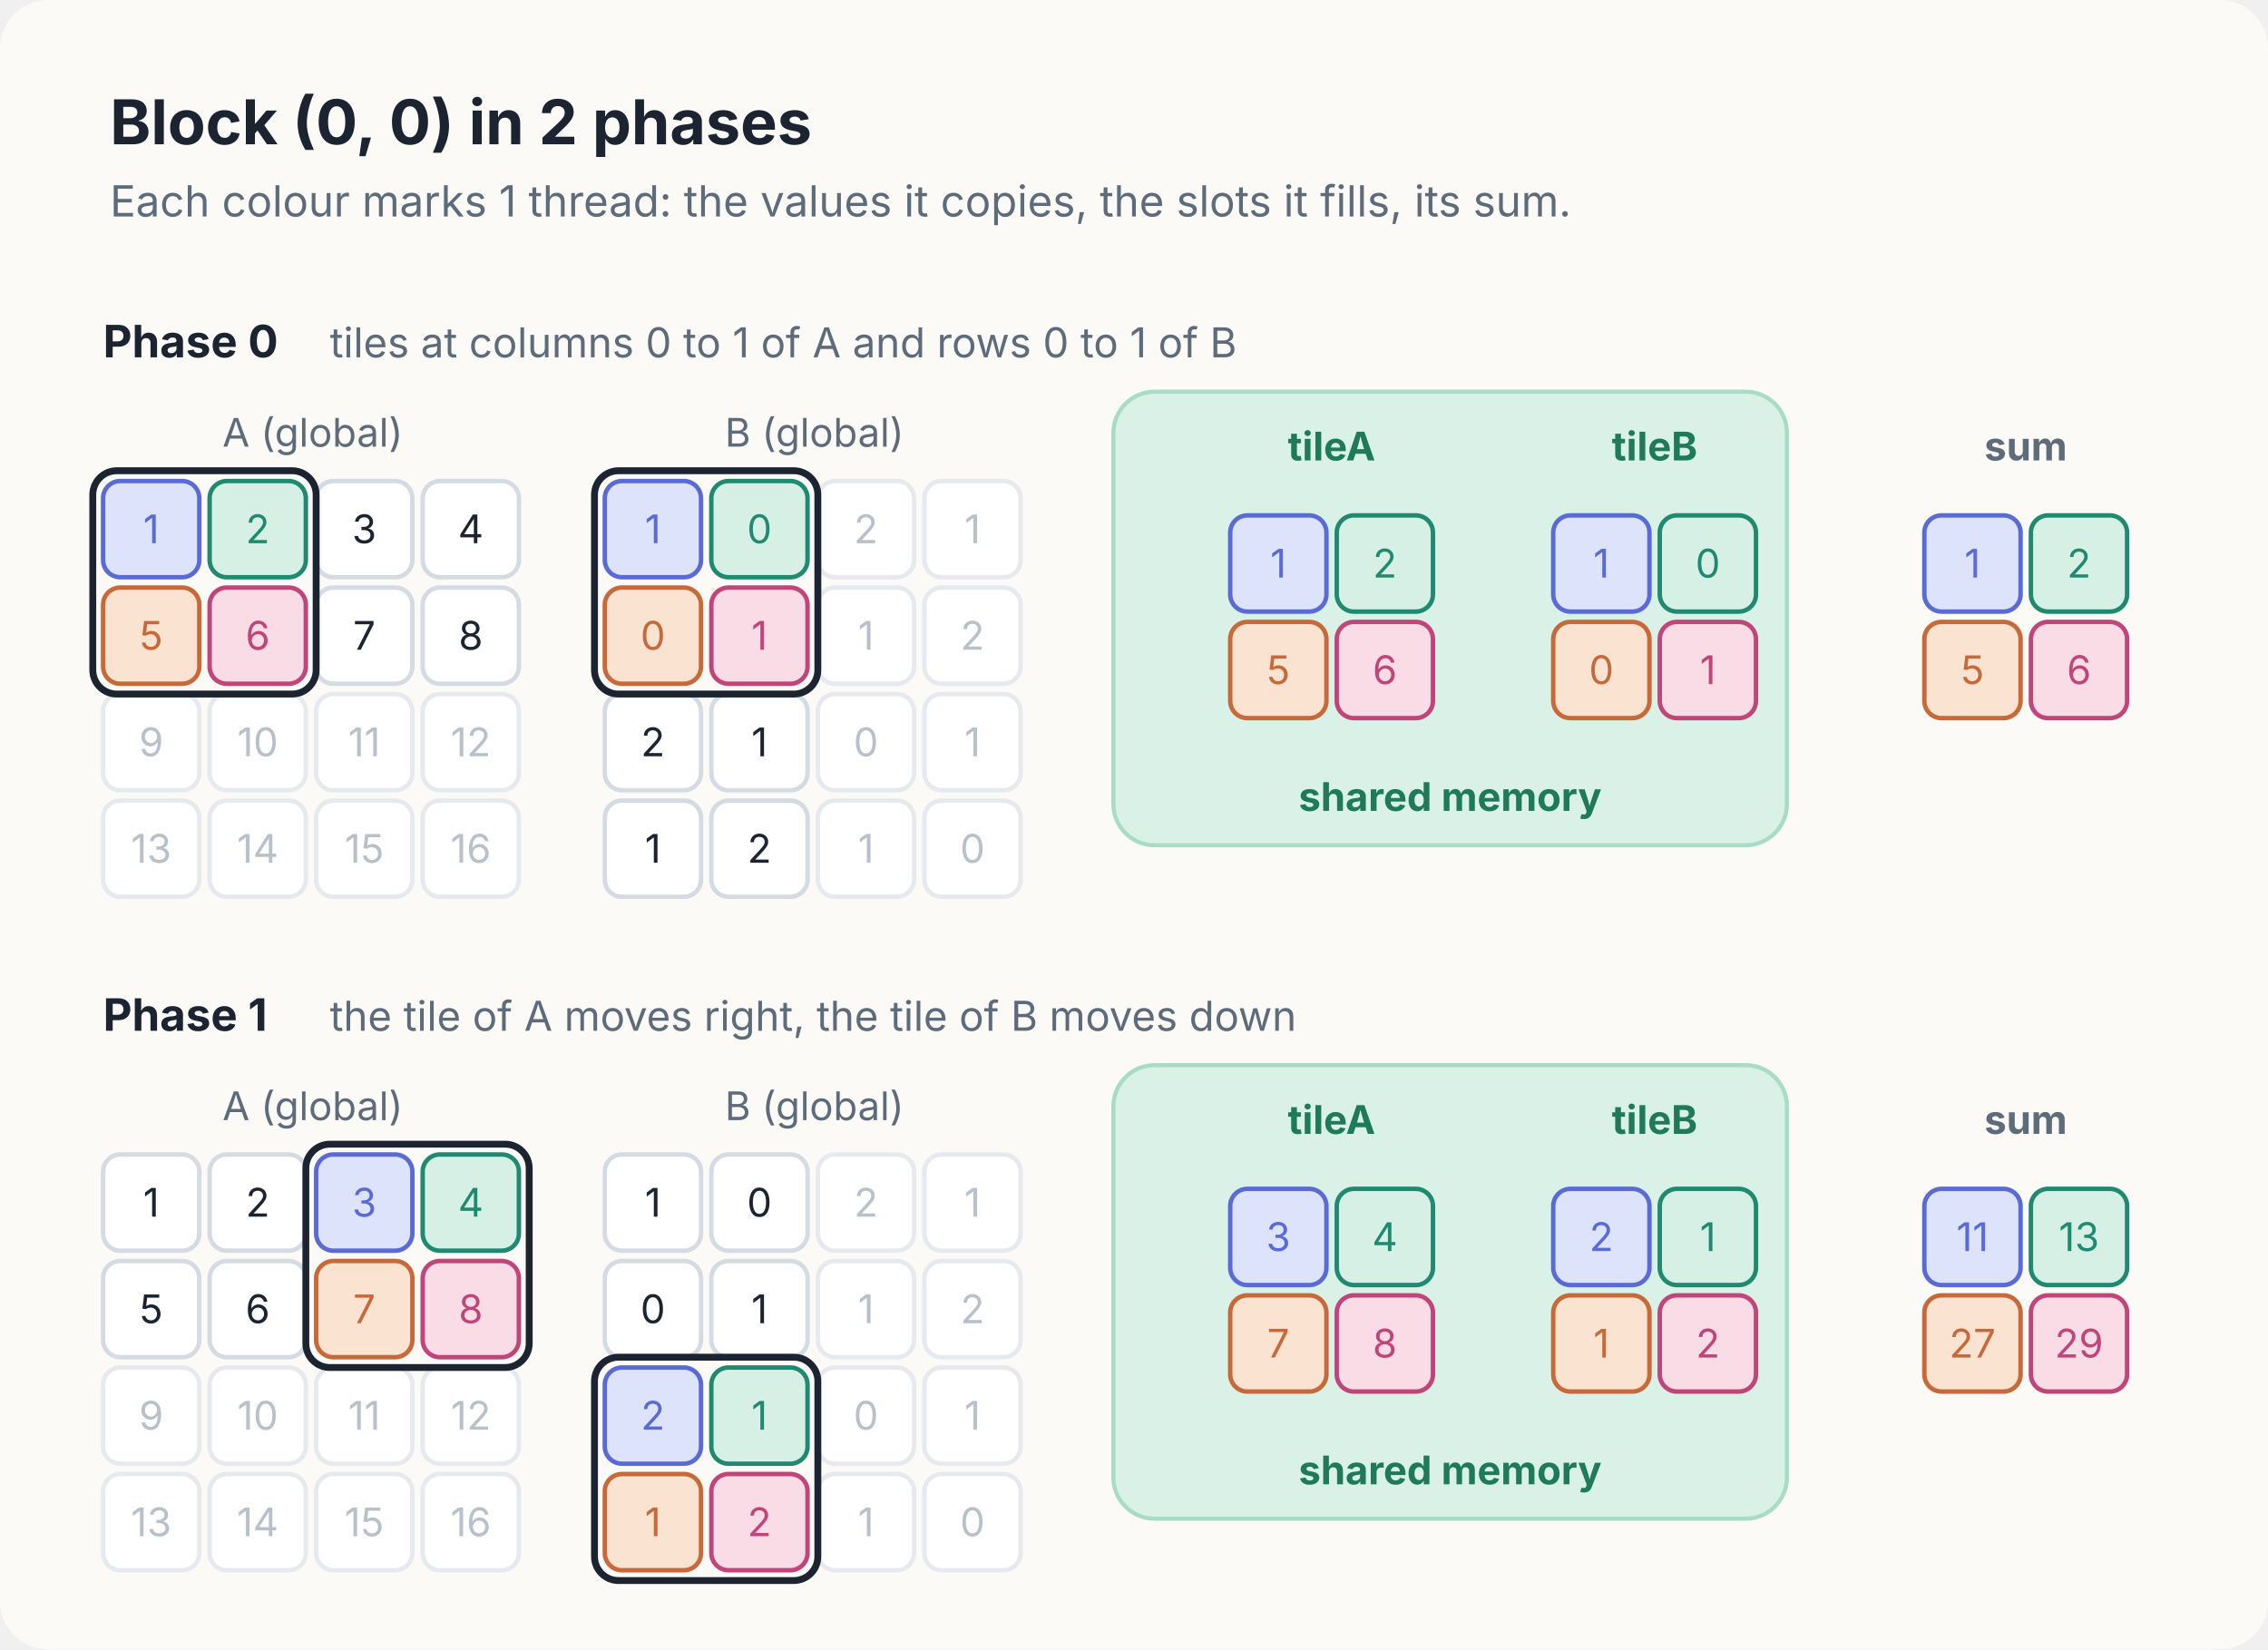
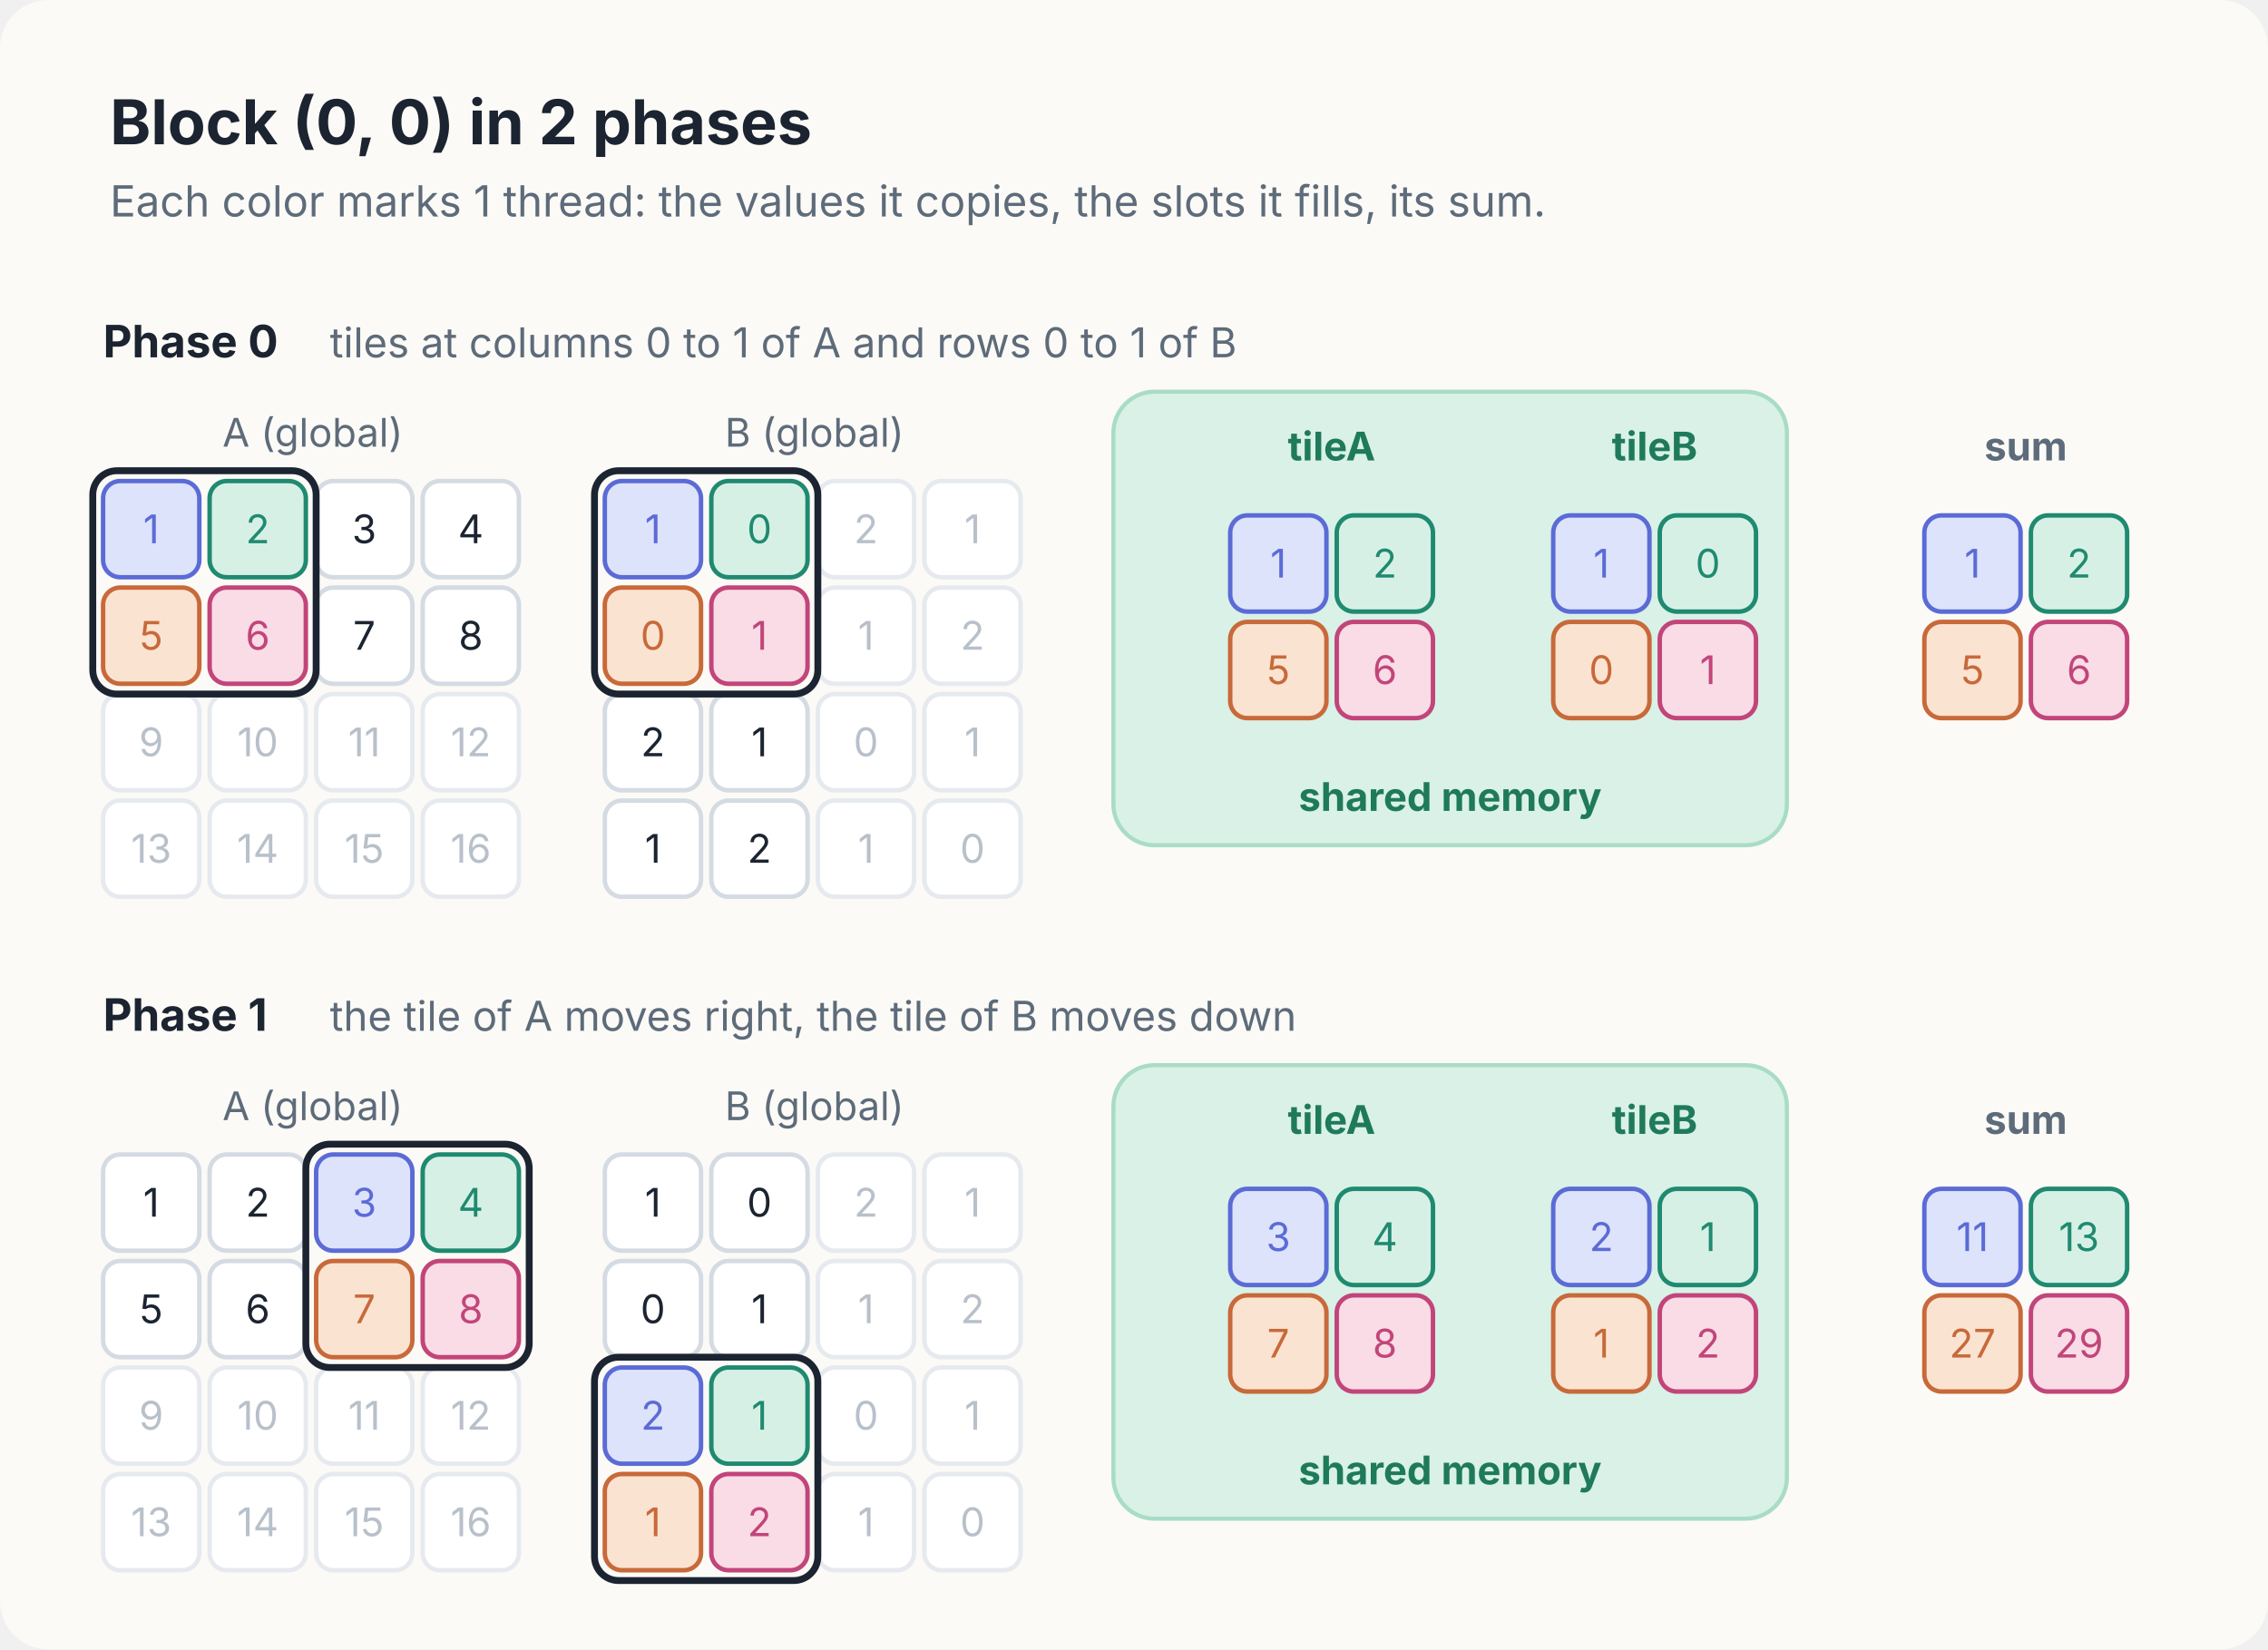
- <svg xmlns="http://www.w3.org/2000/svg" viewBox="0 0 660 480" width="660" height="480" role="img" aria-label="Block (0, 0) in 2 phases, 1 colour per thread. Phase 0: the tile of A at columns 0 and 1 (1 2, 5 6) and the tile of B at rows 0 and 1 (1 0, 0 1) are outlined in the global matrices; each value is coloured by the thread that copies it into the same slot of tileA or tileB in shared memory; the 4 sums are then 1, 2, 5 and 6. Phase 1: the tile of A moves to columns 2 and 3 (3 4, 7 8) and the tile of B to rows 2 and 3 (2 1, 1 2); the sums become 11, 13, 27 and 29, the top-left square of C.">
+ <svg xmlns="http://www.w3.org/2000/svg" viewBox="0 0 660 480" width="660" height="480" role="img" aria-label="Block (0, 0) in 2 phases, 1 color per thread. Phase 0: the tile of A at columns 0 and 1 (1 2, 5 6) and the tile of B at rows 0 and 1 (1 0, 0 1) are outlined in the global matrices; each value is colored by the thread that copies it into the same slot of tileA or tileB in shared memory; the 4 sums are then 1, 2, 5 and 6. Phase 1: the tile of A moves to columns 2 and 3 (3 4, 7 8) and the tile of B to rows 2 and 3 (2 1, 1 2); the sums become 11, 13, 27 and 29, the top-left square of C.">
  <style>
    text { font-family: Inter, "Segoe UI", "Helvetica Neue", Helvetica, Arial, sans-serif; fill: #1B2430; }
    .title { font-size: 18px; font-weight: 650; }
    .lede { font-size: 12.5px; fill: #5D6B7A; }
    .name { font-size: 14px; font-weight: 650; }
    .sub { font-size: 12px; fill: #5D6B7A; }
    .note { font-size: 12px; fill: #5D6B7A; }
    .tab { font-size: 11.5px; font-weight: 650; letter-spacing: 0.04em; fill: #5D6B7A; }
    .mono { font-family: "JetBrains Mono", "SF Mono", Menlo, Consolas, monospace; font-size: 12px; }
    .dim { fill: #8794A3; }
    .strong { font-weight: 700; }
    .trap { fill: #CF4526; font-weight: 700; }
    .pill { font-size: 11px; font-weight: 600; }
    .wire { fill: none; stroke: #3F5873; stroke-width: 1.8; stroke-linecap: round; stroke-linejoin: round; }
    .wire.danger { stroke: #CF4526; stroke-dasharray: 6 5; }
    .wire.idle { stroke: #7F8EA0; stroke-dasharray: 2 5; }
  </style>
  <defs>
    <filter id="lift" x="-10%" y="-10%" width="120%" height="135%">
      <feDropShadow dx="0" dy="2" stdDeviation="3" flood-color="#1B2430" flood-opacity="0.13" />
    </filter>
    <linearGradient id="thor-body" x1="0" y1="0" x2="0" y2="1">
      <stop offset="0" stop-color="#C6CCD5" />
      <stop offset="1" stop-color="#979EA9" />
    </linearGradient>
    <linearGradient id="switch-body" x1="0" y1="0" x2="0" y2="1">
      <stop offset="0" stop-color="#3B4656" />
      <stop offset="1" stop-color="#232B37" />
    </linearGradient>
    <marker id="head" viewBox="0 0 10 10" refX="8.5" refY="5" markerUnits="userSpaceOnUse" markerWidth="11" markerHeight="11" orient="auto">
      <path d="M0.5,1 L9,5 L0.5,9 Z" fill="#3F5873" />
    </marker>
    <marker id="head-danger" viewBox="0 0 10 10" refX="8.5" refY="5" markerUnits="userSpaceOnUse" markerWidth="11" markerHeight="11" orient="auto">
      <path d="M0.5,1 L9,5 L0.5,9 Z" fill="#CF4526" />
    </marker>
    <marker id="head-idle" viewBox="0 0 10 10" refX="8.5" refY="5" markerUnits="userSpaceOnUse" markerWidth="11" markerHeight="11" orient="auto">
      <path d="M0.5,1 L9,5 L0.5,9 Z" fill="#7F8EA0" />
    </marker>
  </defs>
  <rect width="660" height="480" rx="14" fill="#FBFAF6" />
  <text x="32.0" y="42.0" class="title" text-anchor="start" xml:space="preserve">Block (0, 0) in 2 phases</text>
-   <text x="32.0" y="63.0" class="lede" text-anchor="start" xml:space="preserve">Each colour marks 1 thread: the values it copies, the slots it fills, its sum.</text>
+   <text x="32.0" y="63.0" class="lede" text-anchor="start" xml:space="preserve">Each color marks 1 thread: the values it copies, the slots it fills, its sum.</text>
  <text x="30.0" y="104.0" text-anchor="start" xml:space="preserve" style="font-size:13px;font-weight:700;fill:#1B2430">Phase 0</text>
  <text x="96.0" y="104.0" text-anchor="start" xml:space="preserve" style="font-size:12px;fill:#5D6B7A">tiles at columns 0 to 1 of A and rows 0 to 1 of B</text>
  <text x="30.0" y="300.0" text-anchor="start" xml:space="preserve" style="font-size:13px;font-weight:700;fill:#1B2430">Phase 1</text>
  <text x="96.0" y="300.0" text-anchor="start" xml:space="preserve" style="font-size:12px;fill:#5D6B7A">the tile of A moves right, the tile of B moves down</text>
  <text x="91.0" y="130.0" text-anchor="middle" xml:space="preserve" style="font-size:11.5px;fill:#5D6B7A">A (global)</text>
  <text x="237.0" y="130.0" text-anchor="middle" xml:space="preserve" style="font-size:11.5px;fill:#5D6B7A">B (global)</text>
  <rect x="30.0" y="140.0" width="28.0" height="28.0" rx="5" fill="#DDE3FB" stroke="#5B6BD6" stroke-width="1.3" />
  <text x="44.0" y="158.1" text-anchor="middle" style="font-size:11.5px;fill:#5B6BD6">1</text>
  <rect x="61.0" y="140.0" width="28.0" height="28.0" rx="5" fill="#D7F0E6" stroke="#1F8A70" stroke-width="1.3" />
  <text x="75.0" y="158.1" text-anchor="middle" style="font-size:11.5px;fill:#1F8A70">2</text>
  <rect x="92.0" y="140.0" width="28.0" height="28.0" rx="5" fill="#FFFFFF" stroke="#D5DBE3" stroke-width="1.3" />
  <text x="106.0" y="158.1" text-anchor="middle" style="font-size:11.5px;fill:#1B2430">3</text>
  <rect x="123.0" y="140.0" width="28.0" height="28.0" rx="5" fill="#FFFFFF" stroke="#D5DBE3" stroke-width="1.3" />
  <text x="137.0" y="158.1" text-anchor="middle" style="font-size:11.5px;fill:#1B2430">4</text>
  <rect x="30.0" y="171.0" width="28.0" height="28.0" rx="5" fill="#FBE3D2" stroke="#C8693A" stroke-width="1.3" />
  <text x="44.0" y="189.1" text-anchor="middle" style="font-size:11.5px;fill:#C8693A">5</text>
  <rect x="61.0" y="171.0" width="28.0" height="28.0" rx="5" fill="#F9DCE6" stroke="#C2457A" stroke-width="1.3" />
  <text x="75.0" y="189.1" text-anchor="middle" style="font-size:11.5px;fill:#C2457A">6</text>
  <rect x="92.0" y="171.0" width="28.0" height="28.0" rx="5" fill="#FFFFFF" stroke="#D5DBE3" stroke-width="1.3" />
  <text x="106.0" y="189.1" text-anchor="middle" style="font-size:11.5px;fill:#1B2430">7</text>
  <rect x="123.0" y="171.0" width="28.0" height="28.0" rx="5" fill="#FFFFFF" stroke="#D5DBE3" stroke-width="1.3" />
  <text x="137.0" y="189.1" text-anchor="middle" style="font-size:11.5px;fill:#1B2430">8</text>
  <rect x="30.0" y="202.0" width="28.0" height="28.0" rx="5" fill="#FFFFFF" stroke="#E6EAEF" stroke-width="1.3" />
  <text x="44.0" y="220.1" text-anchor="middle" style="font-size:11.5px;fill:#B8C0CA">9</text>
  <rect x="61.0" y="202.0" width="28.0" height="28.0" rx="5" fill="#FFFFFF" stroke="#E6EAEF" stroke-width="1.3" />
  <text x="75.0" y="220.1" text-anchor="middle" style="font-size:11.5px;fill:#B8C0CA">10</text>
  <rect x="92.0" y="202.0" width="28.0" height="28.0" rx="5" fill="#FFFFFF" stroke="#E6EAEF" stroke-width="1.3" />
  <text x="106.0" y="220.1" text-anchor="middle" style="font-size:11.5px;fill:#B8C0CA">11</text>
  <rect x="123.0" y="202.0" width="28.0" height="28.0" rx="5" fill="#FFFFFF" stroke="#E6EAEF" stroke-width="1.3" />
  <text x="137.0" y="220.1" text-anchor="middle" style="font-size:11.5px;fill:#B8C0CA">12</text>
  <rect x="30.0" y="233.0" width="28.0" height="28.0" rx="5" fill="#FFFFFF" stroke="#E6EAEF" stroke-width="1.3" />
  <text x="44.0" y="251.1" text-anchor="middle" style="font-size:11.5px;fill:#B8C0CA">13</text>
  <rect x="61.0" y="233.0" width="28.0" height="28.0" rx="5" fill="#FFFFFF" stroke="#E6EAEF" stroke-width="1.3" />
  <text x="75.0" y="251.1" text-anchor="middle" style="font-size:11.5px;fill:#B8C0CA">14</text>
  <rect x="92.0" y="233.0" width="28.0" height="28.0" rx="5" fill="#FFFFFF" stroke="#E6EAEF" stroke-width="1.3" />
  <text x="106.0" y="251.1" text-anchor="middle" style="font-size:11.5px;fill:#B8C0CA">15</text>
  <rect x="123.0" y="233.0" width="28.0" height="28.0" rx="5" fill="#FFFFFF" stroke="#E6EAEF" stroke-width="1.3" />
  <text x="137.0" y="251.1" text-anchor="middle" style="font-size:11.5px;fill:#B8C0CA">16</text>
  <rect x="176.0" y="140.0" width="28.0" height="28.0" rx="5" fill="#DDE3FB" stroke="#5B6BD6" stroke-width="1.3" />
  <text x="190.0" y="158.1" text-anchor="middle" style="font-size:11.5px;fill:#5B6BD6">1</text>
  <rect x="207.0" y="140.0" width="28.0" height="28.0" rx="5" fill="#D7F0E6" stroke="#1F8A70" stroke-width="1.3" />
  <text x="221.0" y="158.1" text-anchor="middle" style="font-size:11.5px;fill:#1F8A70">0</text>
  <rect x="238.0" y="140.0" width="28.0" height="28.0" rx="5" fill="#FFFFFF" stroke="#E6EAEF" stroke-width="1.3" />
  <text x="252.0" y="158.1" text-anchor="middle" style="font-size:11.5px;fill:#B8C0CA">2</text>
  <rect x="269.0" y="140.0" width="28.0" height="28.0" rx="5" fill="#FFFFFF" stroke="#E6EAEF" stroke-width="1.3" />
  <text x="283.0" y="158.1" text-anchor="middle" style="font-size:11.5px;fill:#B8C0CA">1</text>
  <rect x="176.0" y="171.0" width="28.0" height="28.0" rx="5" fill="#FBE3D2" stroke="#C8693A" stroke-width="1.3" />
  <text x="190.0" y="189.1" text-anchor="middle" style="font-size:11.5px;fill:#C8693A">0</text>
  <rect x="207.0" y="171.0" width="28.0" height="28.0" rx="5" fill="#F9DCE6" stroke="#C2457A" stroke-width="1.3" />
  <text x="221.0" y="189.1" text-anchor="middle" style="font-size:11.5px;fill:#C2457A">1</text>
  <rect x="238.0" y="171.0" width="28.0" height="28.0" rx="5" fill="#FFFFFF" stroke="#E6EAEF" stroke-width="1.3" />
  <text x="252.0" y="189.1" text-anchor="middle" style="font-size:11.5px;fill:#B8C0CA">1</text>
  <rect x="269.0" y="171.0" width="28.0" height="28.0" rx="5" fill="#FFFFFF" stroke="#E6EAEF" stroke-width="1.3" />
  <text x="283.0" y="189.1" text-anchor="middle" style="font-size:11.5px;fill:#B8C0CA">2</text>
  <rect x="176.0" y="202.0" width="28.0" height="28.0" rx="5" fill="#FFFFFF" stroke="#D5DBE3" stroke-width="1.3" />
  <text x="190.0" y="220.1" text-anchor="middle" style="font-size:11.5px;fill:#1B2430">2</text>
  <rect x="207.0" y="202.0" width="28.0" height="28.0" rx="5" fill="#FFFFFF" stroke="#D5DBE3" stroke-width="1.3" />
  <text x="221.0" y="220.1" text-anchor="middle" style="font-size:11.5px;fill:#1B2430">1</text>
  <rect x="238.0" y="202.0" width="28.0" height="28.0" rx="5" fill="#FFFFFF" stroke="#E6EAEF" stroke-width="1.3" />
  <text x="252.0" y="220.1" text-anchor="middle" style="font-size:11.5px;fill:#B8C0CA">0</text>
  <rect x="269.0" y="202.0" width="28.0" height="28.0" rx="5" fill="#FFFFFF" stroke="#E6EAEF" stroke-width="1.3" />
  <text x="283.0" y="220.1" text-anchor="middle" style="font-size:11.5px;fill:#B8C0CA">1</text>
  <rect x="176.0" y="233.0" width="28.0" height="28.0" rx="5" fill="#FFFFFF" stroke="#D5DBE3" stroke-width="1.3" />
  <text x="190.0" y="251.1" text-anchor="middle" style="font-size:11.5px;fill:#1B2430">1</text>
  <rect x="207.0" y="233.0" width="28.0" height="28.0" rx="5" fill="#FFFFFF" stroke="#D5DBE3" stroke-width="1.3" />
  <text x="221.0" y="251.1" text-anchor="middle" style="font-size:11.5px;fill:#1B2430">2</text>
  <rect x="238.0" y="233.0" width="28.0" height="28.0" rx="5" fill="#FFFFFF" stroke="#E6EAEF" stroke-width="1.3" />
  <text x="252.0" y="251.1" text-anchor="middle" style="font-size:11.5px;fill:#B8C0CA">1</text>
  <rect x="269.0" y="233.0" width="28.0" height="28.0" rx="5" fill="#FFFFFF" stroke="#E6EAEF" stroke-width="1.3" />
  <text x="283.0" y="251.1" text-anchor="middle" style="font-size:11.5px;fill:#B8C0CA">0</text>
  <rect x="27.0" y="137.0" width="65.0" height="65.0" rx="7" fill="none" stroke="#1B2430" stroke-width="2.0" />
  <rect x="173.0" y="137.0" width="65.0" height="65.0" rx="7" fill="none" stroke="#1B2430" stroke-width="2.0" />
  <rect x="324" y="114" width="196" height="132" rx="12" fill="#D9F1E7" stroke="#A9DCC6" stroke-width="1.2" />
  <text x="422.0" y="236.0" text-anchor="middle" xml:space="preserve" style="font-size:11.5px;font-weight:700;fill:#1F7A5C">shared memory</text>
  <text x="387.5" y="134.0" text-anchor="middle" xml:space="preserve" style="font-size:11.5px;font-weight:700;fill:#1F7A5C">tileA</text>
  <text x="481.5" y="134.0" text-anchor="middle" xml:space="preserve" style="font-size:11.5px;font-weight:700;fill:#1F7A5C">tileB</text>
  <rect x="358.0" y="150.0" width="28.0" height="28.0" rx="5" fill="#DDE3FB" stroke="#5B6BD6" stroke-width="1.3" />
  <text x="372.0" y="168.1" text-anchor="middle" style="font-size:11.5px;fill:#5B6BD6">1</text>
  <rect x="452.0" y="150.0" width="28.0" height="28.0" rx="5" fill="#DDE3FB" stroke="#5B6BD6" stroke-width="1.3" />
  <text x="466.0" y="168.1" text-anchor="middle" style="font-size:11.5px;fill:#5B6BD6">1</text>
  <rect x="560.0" y="150.0" width="28.0" height="28.0" rx="5" fill="#DDE3FB" stroke="#5B6BD6" stroke-width="1.3" />
  <text x="574.0" y="168.1" text-anchor="middle" style="font-size:11.5px;fill:#5B6BD6">1</text>
  <rect x="389.0" y="150.0" width="28.0" height="28.0" rx="5" fill="#D7F0E6" stroke="#1F8A70" stroke-width="1.3" />
  <text x="403.0" y="168.1" text-anchor="middle" style="font-size:11.5px;fill:#1F8A70">2</text>
  <rect x="483.0" y="150.0" width="28.0" height="28.0" rx="5" fill="#D7F0E6" stroke="#1F8A70" stroke-width="1.3" />
  <text x="497.0" y="168.1" text-anchor="middle" style="font-size:11.5px;fill:#1F8A70">0</text>
  <rect x="591.0" y="150.0" width="28.0" height="28.0" rx="5" fill="#D7F0E6" stroke="#1F8A70" stroke-width="1.3" />
  <text x="605.0" y="168.1" text-anchor="middle" style="font-size:11.5px;fill:#1F8A70">2</text>
  <rect x="358.0" y="181.0" width="28.0" height="28.0" rx="5" fill="#FBE3D2" stroke="#C8693A" stroke-width="1.3" />
  <text x="372.0" y="199.1" text-anchor="middle" style="font-size:11.5px;fill:#C8693A">5</text>
  <rect x="452.0" y="181.0" width="28.0" height="28.0" rx="5" fill="#FBE3D2" stroke="#C8693A" stroke-width="1.3" />
  <text x="466.0" y="199.1" text-anchor="middle" style="font-size:11.5px;fill:#C8693A">0</text>
  <rect x="560.0" y="181.0" width="28.0" height="28.0" rx="5" fill="#FBE3D2" stroke="#C8693A" stroke-width="1.3" />
  <text x="574.0" y="199.1" text-anchor="middle" style="font-size:11.5px;fill:#C8693A">5</text>
  <rect x="389.0" y="181.0" width="28.0" height="28.0" rx="5" fill="#F9DCE6" stroke="#C2457A" stroke-width="1.3" />
  <text x="403.0" y="199.1" text-anchor="middle" style="font-size:11.5px;fill:#C2457A">6</text>
  <rect x="483.0" y="181.0" width="28.0" height="28.0" rx="5" fill="#F9DCE6" stroke="#C2457A" stroke-width="1.3" />
  <text x="497.0" y="199.1" text-anchor="middle" style="font-size:11.5px;fill:#C2457A">1</text>
  <rect x="591.0" y="181.0" width="28.0" height="28.0" rx="5" fill="#F9DCE6" stroke="#C2457A" stroke-width="1.3" />
  <text x="605.0" y="199.1" text-anchor="middle" style="font-size:11.5px;fill:#C2457A">6</text>
  <text x="589.5" y="134.0" text-anchor="middle" xml:space="preserve" style="font-size:11.5px;font-weight:700;fill:#5D6B7A">sum</text>
  <text x="91.0" y="326.0" text-anchor="middle" xml:space="preserve" style="font-size:11.5px;fill:#5D6B7A">A (global)</text>
  <text x="237.0" y="326.0" text-anchor="middle" xml:space="preserve" style="font-size:11.5px;fill:#5D6B7A">B (global)</text>
  <rect x="30.0" y="336.0" width="28.0" height="28.0" rx="5" fill="#FFFFFF" stroke="#D5DBE3" stroke-width="1.3" />
  <text x="44.0" y="354.1" text-anchor="middle" style="font-size:11.5px;fill:#1B2430">1</text>
  <rect x="61.0" y="336.0" width="28.0" height="28.0" rx="5" fill="#FFFFFF" stroke="#D5DBE3" stroke-width="1.3" />
  <text x="75.0" y="354.1" text-anchor="middle" style="font-size:11.5px;fill:#1B2430">2</text>
  <rect x="92.0" y="336.0" width="28.0" height="28.0" rx="5" fill="#DDE3FB" stroke="#5B6BD6" stroke-width="1.3" />
  <text x="106.0" y="354.1" text-anchor="middle" style="font-size:11.5px;fill:#5B6BD6">3</text>
  <rect x="123.0" y="336.0" width="28.0" height="28.0" rx="5" fill="#D7F0E6" stroke="#1F8A70" stroke-width="1.3" />
  <text x="137.0" y="354.1" text-anchor="middle" style="font-size:11.5px;fill:#1F8A70">4</text>
  <rect x="30.0" y="367.0" width="28.0" height="28.0" rx="5" fill="#FFFFFF" stroke="#D5DBE3" stroke-width="1.3" />
  <text x="44.0" y="385.1" text-anchor="middle" style="font-size:11.5px;fill:#1B2430">5</text>
  <rect x="61.0" y="367.0" width="28.0" height="28.0" rx="5" fill="#FFFFFF" stroke="#D5DBE3" stroke-width="1.3" />
  <text x="75.0" y="385.1" text-anchor="middle" style="font-size:11.5px;fill:#1B2430">6</text>
  <rect x="92.0" y="367.0" width="28.0" height="28.0" rx="5" fill="#FBE3D2" stroke="#C8693A" stroke-width="1.3" />
  <text x="106.0" y="385.1" text-anchor="middle" style="font-size:11.5px;fill:#C8693A">7</text>
  <rect x="123.0" y="367.0" width="28.0" height="28.0" rx="5" fill="#F9DCE6" stroke="#C2457A" stroke-width="1.3" />
  <text x="137.0" y="385.1" text-anchor="middle" style="font-size:11.5px;fill:#C2457A">8</text>
  <rect x="30.0" y="398.0" width="28.0" height="28.0" rx="5" fill="#FFFFFF" stroke="#E6EAEF" stroke-width="1.3" />
  <text x="44.0" y="416.1" text-anchor="middle" style="font-size:11.5px;fill:#B8C0CA">9</text>
  <rect x="61.0" y="398.0" width="28.0" height="28.0" rx="5" fill="#FFFFFF" stroke="#E6EAEF" stroke-width="1.3" />
  <text x="75.0" y="416.1" text-anchor="middle" style="font-size:11.5px;fill:#B8C0CA">10</text>
  <rect x="92.0" y="398.0" width="28.0" height="28.0" rx="5" fill="#FFFFFF" stroke="#E6EAEF" stroke-width="1.3" />
  <text x="106.0" y="416.1" text-anchor="middle" style="font-size:11.5px;fill:#B8C0CA">11</text>
  <rect x="123.0" y="398.0" width="28.0" height="28.0" rx="5" fill="#FFFFFF" stroke="#E6EAEF" stroke-width="1.3" />
  <text x="137.0" y="416.1" text-anchor="middle" style="font-size:11.5px;fill:#B8C0CA">12</text>
  <rect x="30.0" y="429.0" width="28.0" height="28.0" rx="5" fill="#FFFFFF" stroke="#E6EAEF" stroke-width="1.3" />
  <text x="44.0" y="447.1" text-anchor="middle" style="font-size:11.5px;fill:#B8C0CA">13</text>
  <rect x="61.0" y="429.0" width="28.0" height="28.0" rx="5" fill="#FFFFFF" stroke="#E6EAEF" stroke-width="1.3" />
  <text x="75.0" y="447.1" text-anchor="middle" style="font-size:11.5px;fill:#B8C0CA">14</text>
  <rect x="92.0" y="429.0" width="28.0" height="28.0" rx="5" fill="#FFFFFF" stroke="#E6EAEF" stroke-width="1.3" />
  <text x="106.0" y="447.1" text-anchor="middle" style="font-size:11.5px;fill:#B8C0CA">15</text>
  <rect x="123.0" y="429.0" width="28.0" height="28.0" rx="5" fill="#FFFFFF" stroke="#E6EAEF" stroke-width="1.3" />
  <text x="137.0" y="447.1" text-anchor="middle" style="font-size:11.5px;fill:#B8C0CA">16</text>
  <rect x="176.0" y="336.0" width="28.0" height="28.0" rx="5" fill="#FFFFFF" stroke="#D5DBE3" stroke-width="1.3" />
  <text x="190.0" y="354.1" text-anchor="middle" style="font-size:11.5px;fill:#1B2430">1</text>
  <rect x="207.0" y="336.0" width="28.0" height="28.0" rx="5" fill="#FFFFFF" stroke="#D5DBE3" stroke-width="1.3" />
  <text x="221.0" y="354.1" text-anchor="middle" style="font-size:11.5px;fill:#1B2430">0</text>
  <rect x="238.0" y="336.0" width="28.0" height="28.0" rx="5" fill="#FFFFFF" stroke="#E6EAEF" stroke-width="1.3" />
  <text x="252.0" y="354.1" text-anchor="middle" style="font-size:11.5px;fill:#B8C0CA">2</text>
  <rect x="269.0" y="336.0" width="28.0" height="28.0" rx="5" fill="#FFFFFF" stroke="#E6EAEF" stroke-width="1.3" />
  <text x="283.0" y="354.1" text-anchor="middle" style="font-size:11.5px;fill:#B8C0CA">1</text>
  <rect x="176.0" y="367.0" width="28.0" height="28.0" rx="5" fill="#FFFFFF" stroke="#D5DBE3" stroke-width="1.3" />
  <text x="190.0" y="385.1" text-anchor="middle" style="font-size:11.5px;fill:#1B2430">0</text>
  <rect x="207.0" y="367.0" width="28.0" height="28.0" rx="5" fill="#FFFFFF" stroke="#D5DBE3" stroke-width="1.3" />
  <text x="221.0" y="385.1" text-anchor="middle" style="font-size:11.5px;fill:#1B2430">1</text>
  <rect x="238.0" y="367.0" width="28.0" height="28.0" rx="5" fill="#FFFFFF" stroke="#E6EAEF" stroke-width="1.3" />
  <text x="252.0" y="385.1" text-anchor="middle" style="font-size:11.5px;fill:#B8C0CA">1</text>
  <rect x="269.0" y="367.0" width="28.0" height="28.0" rx="5" fill="#FFFFFF" stroke="#E6EAEF" stroke-width="1.3" />
  <text x="283.0" y="385.1" text-anchor="middle" style="font-size:11.5px;fill:#B8C0CA">2</text>
  <rect x="176.0" y="398.0" width="28.0" height="28.0" rx="5" fill="#DDE3FB" stroke="#5B6BD6" stroke-width="1.3" />
  <text x="190.0" y="416.1" text-anchor="middle" style="font-size:11.5px;fill:#5B6BD6">2</text>
  <rect x="207.0" y="398.0" width="28.0" height="28.0" rx="5" fill="#D7F0E6" stroke="#1F8A70" stroke-width="1.3" />
  <text x="221.0" y="416.1" text-anchor="middle" style="font-size:11.5px;fill:#1F8A70">1</text>
  <rect x="238.0" y="398.0" width="28.0" height="28.0" rx="5" fill="#FFFFFF" stroke="#E6EAEF" stroke-width="1.3" />
  <text x="252.0" y="416.1" text-anchor="middle" style="font-size:11.5px;fill:#B8C0CA">0</text>
  <rect x="269.0" y="398.0" width="28.0" height="28.0" rx="5" fill="#FFFFFF" stroke="#E6EAEF" stroke-width="1.3" />
  <text x="283.0" y="416.1" text-anchor="middle" style="font-size:11.5px;fill:#B8C0CA">1</text>
  <rect x="176.0" y="429.0" width="28.0" height="28.0" rx="5" fill="#FBE3D2" stroke="#C8693A" stroke-width="1.3" />
  <text x="190.0" y="447.1" text-anchor="middle" style="font-size:11.5px;fill:#C8693A">1</text>
  <rect x="207.0" y="429.0" width="28.0" height="28.0" rx="5" fill="#F9DCE6" stroke="#C2457A" stroke-width="1.3" />
  <text x="221.0" y="447.1" text-anchor="middle" style="font-size:11.5px;fill:#C2457A">2</text>
  <rect x="238.0" y="429.0" width="28.0" height="28.0" rx="5" fill="#FFFFFF" stroke="#E6EAEF" stroke-width="1.3" />
  <text x="252.0" y="447.1" text-anchor="middle" style="font-size:11.5px;fill:#B8C0CA">1</text>
  <rect x="269.0" y="429.0" width="28.0" height="28.0" rx="5" fill="#FFFFFF" stroke="#E6EAEF" stroke-width="1.3" />
  <text x="283.0" y="447.1" text-anchor="middle" style="font-size:11.5px;fill:#B8C0CA">0</text>
  <rect x="89.0" y="333.0" width="65.0" height="65.0" rx="7" fill="none" stroke="#1B2430" stroke-width="2.0" />
  <rect x="173.0" y="395.0" width="65.0" height="65.0" rx="7" fill="none" stroke="#1B2430" stroke-width="2.0" />
  <rect x="324" y="310" width="196" height="132" rx="12" fill="#D9F1E7" stroke="#A9DCC6" stroke-width="1.2" />
  <text x="422.0" y="432.0" text-anchor="middle" xml:space="preserve" style="font-size:11.5px;font-weight:700;fill:#1F7A5C">shared memory</text>
  <text x="387.5" y="330.0" text-anchor="middle" xml:space="preserve" style="font-size:11.5px;font-weight:700;fill:#1F7A5C">tileA</text>
  <text x="481.5" y="330.0" text-anchor="middle" xml:space="preserve" style="font-size:11.5px;font-weight:700;fill:#1F7A5C">tileB</text>
  <rect x="358.0" y="346.0" width="28.0" height="28.0" rx="5" fill="#DDE3FB" stroke="#5B6BD6" stroke-width="1.3" />
  <text x="372.0" y="364.1" text-anchor="middle" style="font-size:11.5px;fill:#5B6BD6">3</text>
  <rect x="452.0" y="346.0" width="28.0" height="28.0" rx="5" fill="#DDE3FB" stroke="#5B6BD6" stroke-width="1.3" />
  <text x="466.0" y="364.1" text-anchor="middle" style="font-size:11.5px;fill:#5B6BD6">2</text>
  <rect x="560.0" y="346.0" width="28.0" height="28.0" rx="5" fill="#DDE3FB" stroke="#5B6BD6" stroke-width="1.3" />
  <text x="574.0" y="364.1" text-anchor="middle" style="font-size:11.5px;fill:#5B6BD6">11</text>
  <rect x="389.0" y="346.0" width="28.0" height="28.0" rx="5" fill="#D7F0E6" stroke="#1F8A70" stroke-width="1.3" />
  <text x="403.0" y="364.1" text-anchor="middle" style="font-size:11.5px;fill:#1F8A70">4</text>
  <rect x="483.0" y="346.0" width="28.0" height="28.0" rx="5" fill="#D7F0E6" stroke="#1F8A70" stroke-width="1.3" />
  <text x="497.0" y="364.1" text-anchor="middle" style="font-size:11.5px;fill:#1F8A70">1</text>
  <rect x="591.0" y="346.0" width="28.0" height="28.0" rx="5" fill="#D7F0E6" stroke="#1F8A70" stroke-width="1.3" />
  <text x="605.0" y="364.1" text-anchor="middle" style="font-size:11.5px;fill:#1F8A70">13</text>
  <rect x="358.0" y="377.0" width="28.0" height="28.0" rx="5" fill="#FBE3D2" stroke="#C8693A" stroke-width="1.3" />
  <text x="372.0" y="395.1" text-anchor="middle" style="font-size:11.5px;fill:#C8693A">7</text>
  <rect x="452.0" y="377.0" width="28.0" height="28.0" rx="5" fill="#FBE3D2" stroke="#C8693A" stroke-width="1.3" />
  <text x="466.0" y="395.1" text-anchor="middle" style="font-size:11.5px;fill:#C8693A">1</text>
  <rect x="560.0" y="377.0" width="28.0" height="28.0" rx="5" fill="#FBE3D2" stroke="#C8693A" stroke-width="1.3" />
  <text x="574.0" y="395.1" text-anchor="middle" style="font-size:11.5px;fill:#C8693A">27</text>
  <rect x="389.0" y="377.0" width="28.0" height="28.0" rx="5" fill="#F9DCE6" stroke="#C2457A" stroke-width="1.3" />
  <text x="403.0" y="395.1" text-anchor="middle" style="font-size:11.5px;fill:#C2457A">8</text>
  <rect x="483.0" y="377.0" width="28.0" height="28.0" rx="5" fill="#F9DCE6" stroke="#C2457A" stroke-width="1.3" />
  <text x="497.0" y="395.1" text-anchor="middle" style="font-size:11.5px;fill:#C2457A">2</text>
  <rect x="591.0" y="377.0" width="28.0" height="28.0" rx="5" fill="#F9DCE6" stroke="#C2457A" stroke-width="1.3" />
  <text x="605.0" y="395.1" text-anchor="middle" style="font-size:11.5px;fill:#C2457A">29</text>
  <text x="589.5" y="330.0" text-anchor="middle" xml:space="preserve" style="font-size:11.5px;font-weight:700;fill:#5D6B7A">sum</text>
</svg>
